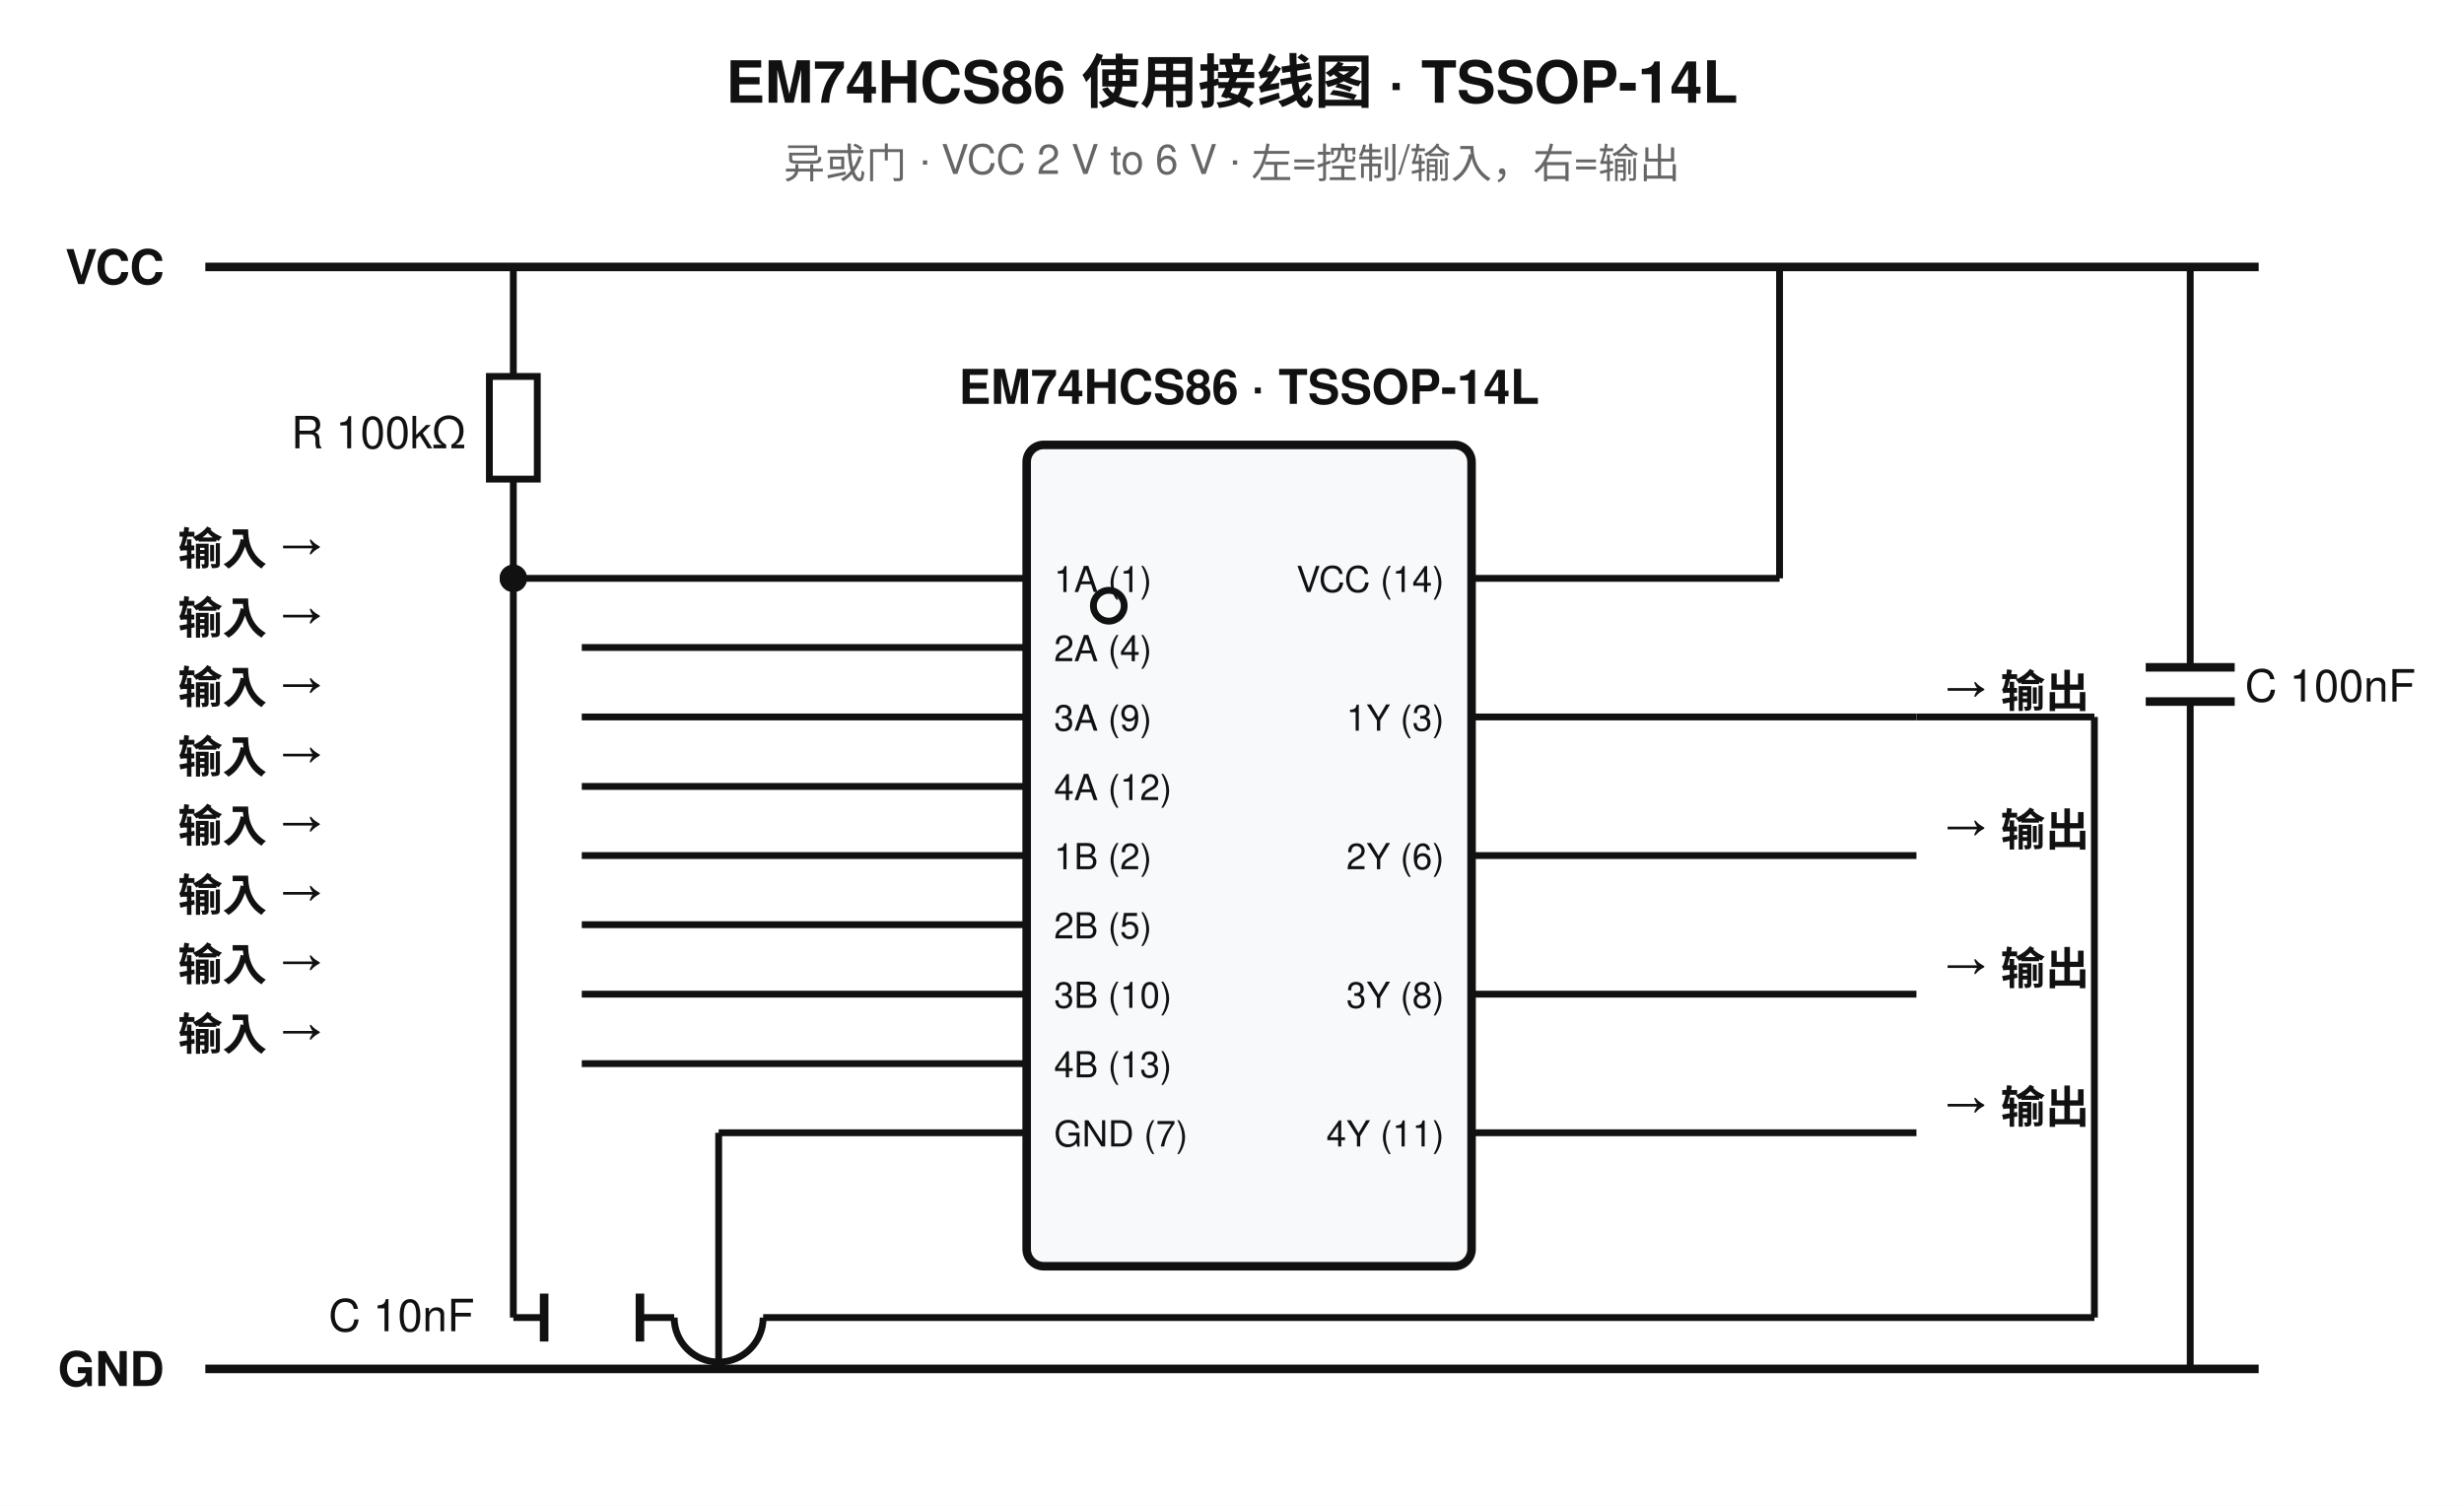
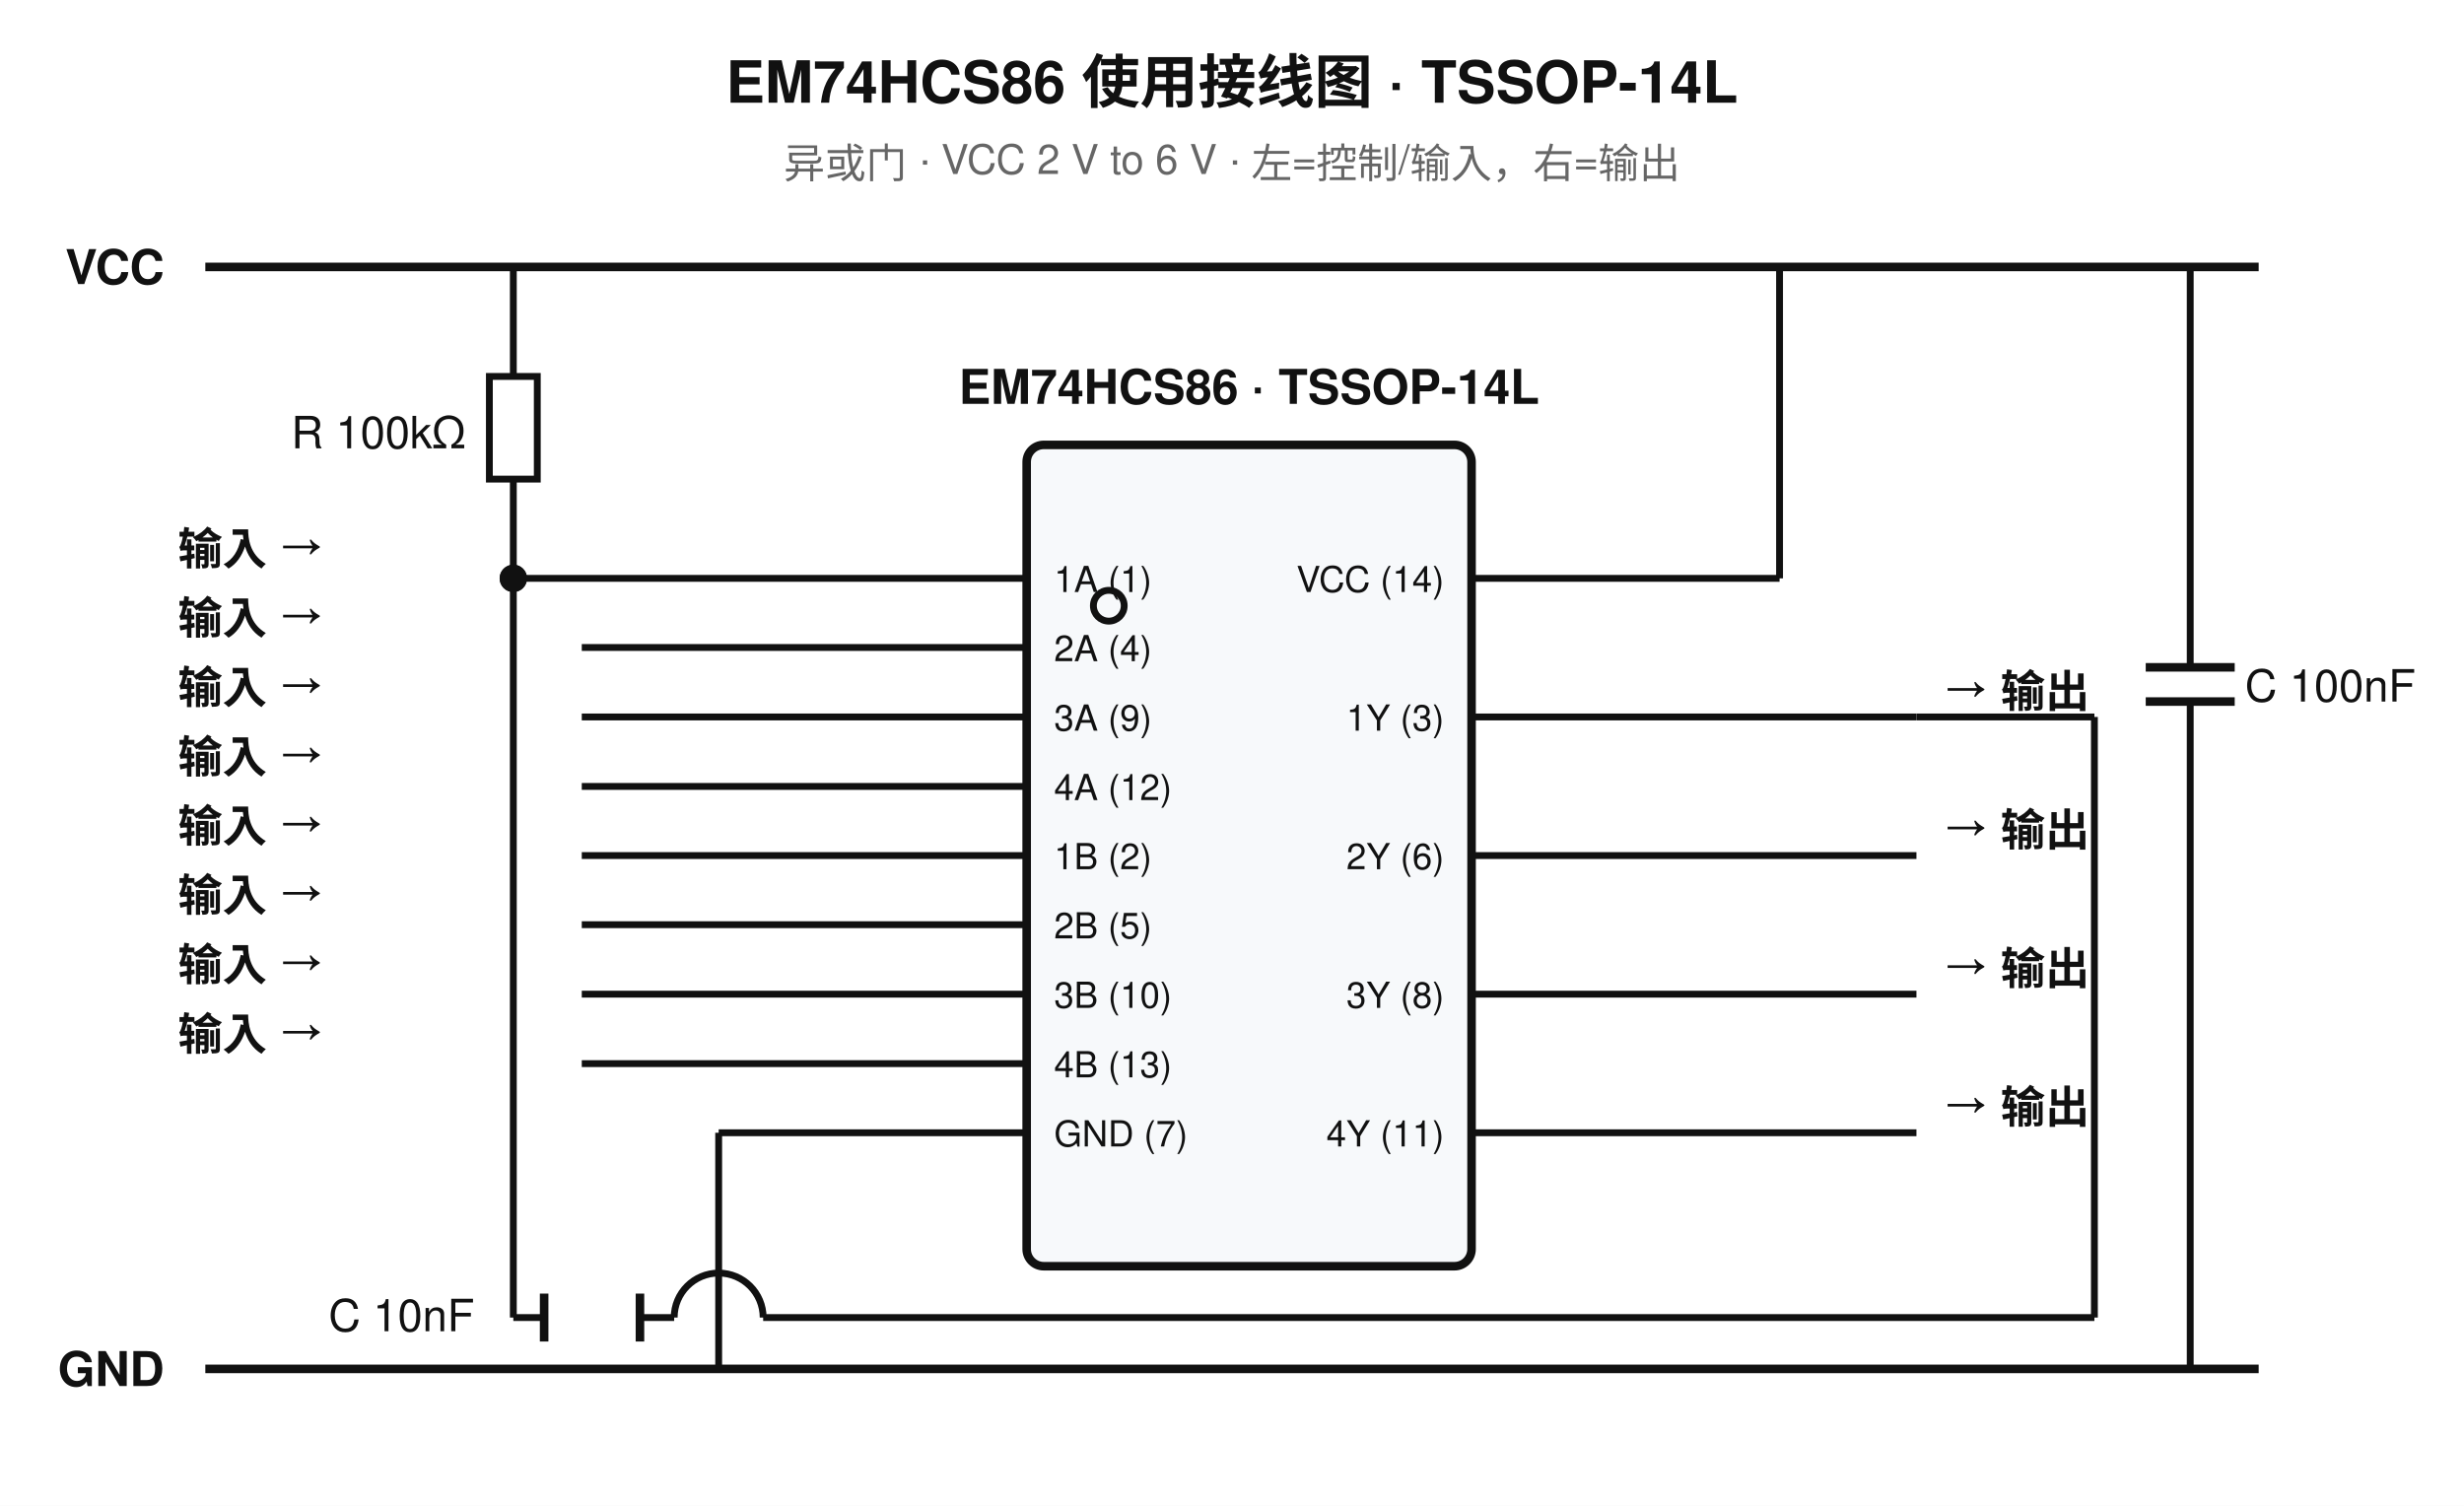
<svg xmlns="http://www.w3.org/2000/svg" viewBox="0 0 720 440" font-family="Helvetica,Arial,sans-serif">
  <rect width="720" height="440" fill="#fff" />
  <text x="360" y="30" text-anchor="middle" font-size="17" font-weight="bold" fill="#111">EM74HCS86 使用接线图 · TSSOP-14L</text>
  <text x="360" y="52" text-anchor="middle" font-size="12" fill="#666">异或门 · VCC 2 V to 6 V · 左=控制/输入，右=输出</text>
  <line x1="60" y1="78" x2="660" y2="78" stroke="#111" stroke-width="2.5" />
  <text x="48" y="83" text-anchor="end" font-size="14" font-weight="bold" fill="#111">VCC</text>
  <line x1="60" y1="400" x2="660" y2="400" stroke="#111" stroke-width="2.5" />
  <text x="48" y="405" text-anchor="end" font-size="14" font-weight="bold" fill="#111">GND</text>
  <text x="365" y="118" text-anchor="middle" font-size="14" font-weight="bold" fill="#111">EM74HCS86 · TSSOP-14L</text>
  <rect x="300" y="130" width="130" height="240" rx="5" fill="#f7f9fb" stroke="#111" stroke-width="2.5" />
  <text x="308" y="173.0" font-size="10.5" fill="#111">1A (1)</text>
  <line x1="300" y1="169.0" x2="150" y2="169.0" stroke="#111" stroke-width="2" />
  <line x1="150" y1="78" x2="150" y2="110.0" stroke="#111" stroke-width="2" />
  <rect x="143" y="110.0" width="14" height="30" fill="#fff" stroke="#111" stroke-width="2" />
  <line x1="150" y1="140.0" x2="150" y2="169.0" stroke="#111" stroke-width="2" />
  <circle cx="150" cy="169.0" r="4" fill="#111" />
  <text x="136" y="131.0" text-anchor="end" font-size="13" fill="#111">R 100kΩ</text>
  <text x="52" y="165.0" font-size="13" font-weight="bold" fill="#111">输入 →</text>
  <text x="308" y="193.2" font-size="10.5" fill="#111">2A (4)</text>
  <line x1="300" y1="189.2" x2="170" y2="189.2" stroke="#111" stroke-width="2" />
  <text x="52" y="185.2" font-size="13" font-weight="bold" fill="#111">输入 →</text>
  <text x="308" y="213.5" font-size="10.5" fill="#111">3A (9)</text>
  <line x1="300" y1="209.5" x2="170" y2="209.5" stroke="#111" stroke-width="2" />
  <text x="52" y="205.5" font-size="13" font-weight="bold" fill="#111">输入 →</text>
  <text x="308" y="233.8" font-size="10.5" fill="#111">4A (12)</text>
  <line x1="300" y1="229.8" x2="170" y2="229.8" stroke="#111" stroke-width="2" />
  <text x="52" y="225.8" font-size="13" font-weight="bold" fill="#111">输入 →</text>
  <text x="308" y="254.0" font-size="10.5" fill="#111">1B (2)</text>
  <line x1="300" y1="250.0" x2="170" y2="250.0" stroke="#111" stroke-width="2" />
  <text x="52" y="246.0" font-size="13" font-weight="bold" fill="#111">输入 →</text>
  <text x="308" y="274.2" font-size="10.5" fill="#111">2B (5)</text>
  <line x1="300" y1="270.2" x2="170" y2="270.2" stroke="#111" stroke-width="2" />
  <text x="52" y="266.2" font-size="13" font-weight="bold" fill="#111">输入 →</text>
  <text x="308" y="294.5" font-size="10.5" fill="#111">3B (10)</text>
  <line x1="300" y1="290.5" x2="170" y2="290.5" stroke="#111" stroke-width="2" />
  <text x="52" y="286.5" font-size="13" font-weight="bold" fill="#111">输入 →</text>
  <text x="308" y="314.8" font-size="10.5" fill="#111">4B (13)</text>
  <line x1="300" y1="310.8" x2="170" y2="310.8" stroke="#111" stroke-width="2" />
  <text x="52" y="306.8" font-size="13" font-weight="bold" fill="#111">输入 →</text>
  <text x="308" y="335.0" font-size="10.5" fill="#111">GND (7)</text>
  <line x1="300" y1="331.0" x2="210" y2="331.0" stroke="#111" stroke-width="2" />
  <line x1="210" y1="331.0" x2="210" y2="400" stroke="#111" stroke-width="2" />
  <text x="422" y="173.0" text-anchor="end" font-size="10.5" fill="#111">VCC (14)</text>
  <line x1="430" y1="169.0" x2="520" y2="169.0" stroke="#111" stroke-width="2" />
  <line x1="520" y1="169.0" x2="520" y2="78" stroke="#111" stroke-width="2" />
  <text x="422" y="213.5" text-anchor="end" font-size="10.5" fill="#111">1Y (3)</text>
  <line x1="430" y1="209.5" x2="560" y2="209.5" stroke="#111" stroke-width="2" />
  <text x="568" y="205.5" font-size="13" font-weight="bold" fill="#111">→ 输出</text>
  <text x="422" y="254.0" text-anchor="end" font-size="10.5" fill="#111">2Y (6)</text>
  <line x1="430" y1="250.0" x2="560" y2="250.0" stroke="#111" stroke-width="2" />
  <text x="568" y="246.0" font-size="13" font-weight="bold" fill="#111">→ 输出</text>
  <text x="422" y="294.5" text-anchor="end" font-size="10.5" fill="#111">3Y (8)</text>
  <line x1="430" y1="290.5" x2="560" y2="290.5" stroke="#111" stroke-width="2" />
  <text x="568" y="286.5" font-size="13" font-weight="bold" fill="#111">→ 输出</text>
  <text x="422" y="335.0" text-anchor="end" font-size="10.5" fill="#111">4Y (11)</text>
  <line x1="430" y1="331.0" x2="560" y2="331.0" stroke="#111" stroke-width="2" />
  <text x="568" y="327.0" font-size="13" font-weight="bold" fill="#111">→ 输出</text>
  <circle cx="324" cy="177.0" r="4.5" fill="none" stroke="#111" stroke-width="2" />
  <line x1="560" y1="209.5" x2="612" y2="209.5" stroke="#111" stroke-width="2" />
  <line x1="612" y1="209.5" x2="612" y2="385" stroke="#111" stroke-width="2" />
  <line x1="159" y1="385" x2="150" y2="385" stroke="#111" stroke-width="2" />
  <line x1="159" y1="378" x2="159" y2="392" stroke="#111" stroke-width="2.5" />
  <line x1="187" y1="378" x2="187" y2="392" stroke="#111" stroke-width="2.5" />
  <line x1="187" y1="385" x2="197" y2="385" stroke="#111" stroke-width="2" />
-   <path d="M197,385 A13,13 0 0,0 223,385" fill="none" stroke="#111" stroke-width="2" />
+   <path d="M197,385 A13,13 0 0,1 223,385" fill="none" stroke="#111" stroke-width="2" />
  <line x1="223" y1="385" x2="612" y2="385" stroke="#111" stroke-width="2" />
  <text x="96" y="389" font-size="13" fill="#111">C 10nF</text>
  <line x1="150" y1="385" x2="150" y2="169.0" stroke="#111" stroke-width="2" />
  <circle cx="150" cy="169.0" r="4" fill="#111" />
  <text x="656" y="205" font-size="13" fill="#111">C 100nF</text>
  <line x1="640" y1="78" x2="640" y2="195" stroke="#111" stroke-width="2" />
  <line x1="627" y1="195" x2="653" y2="195" stroke="#111" stroke-width="2.5" />
  <line x1="627" y1="205" x2="653" y2="205" stroke="#111" stroke-width="2.5" />
  <line x1="640" y1="205" x2="640" y2="400" stroke="#111" stroke-width="2" />
</svg>
